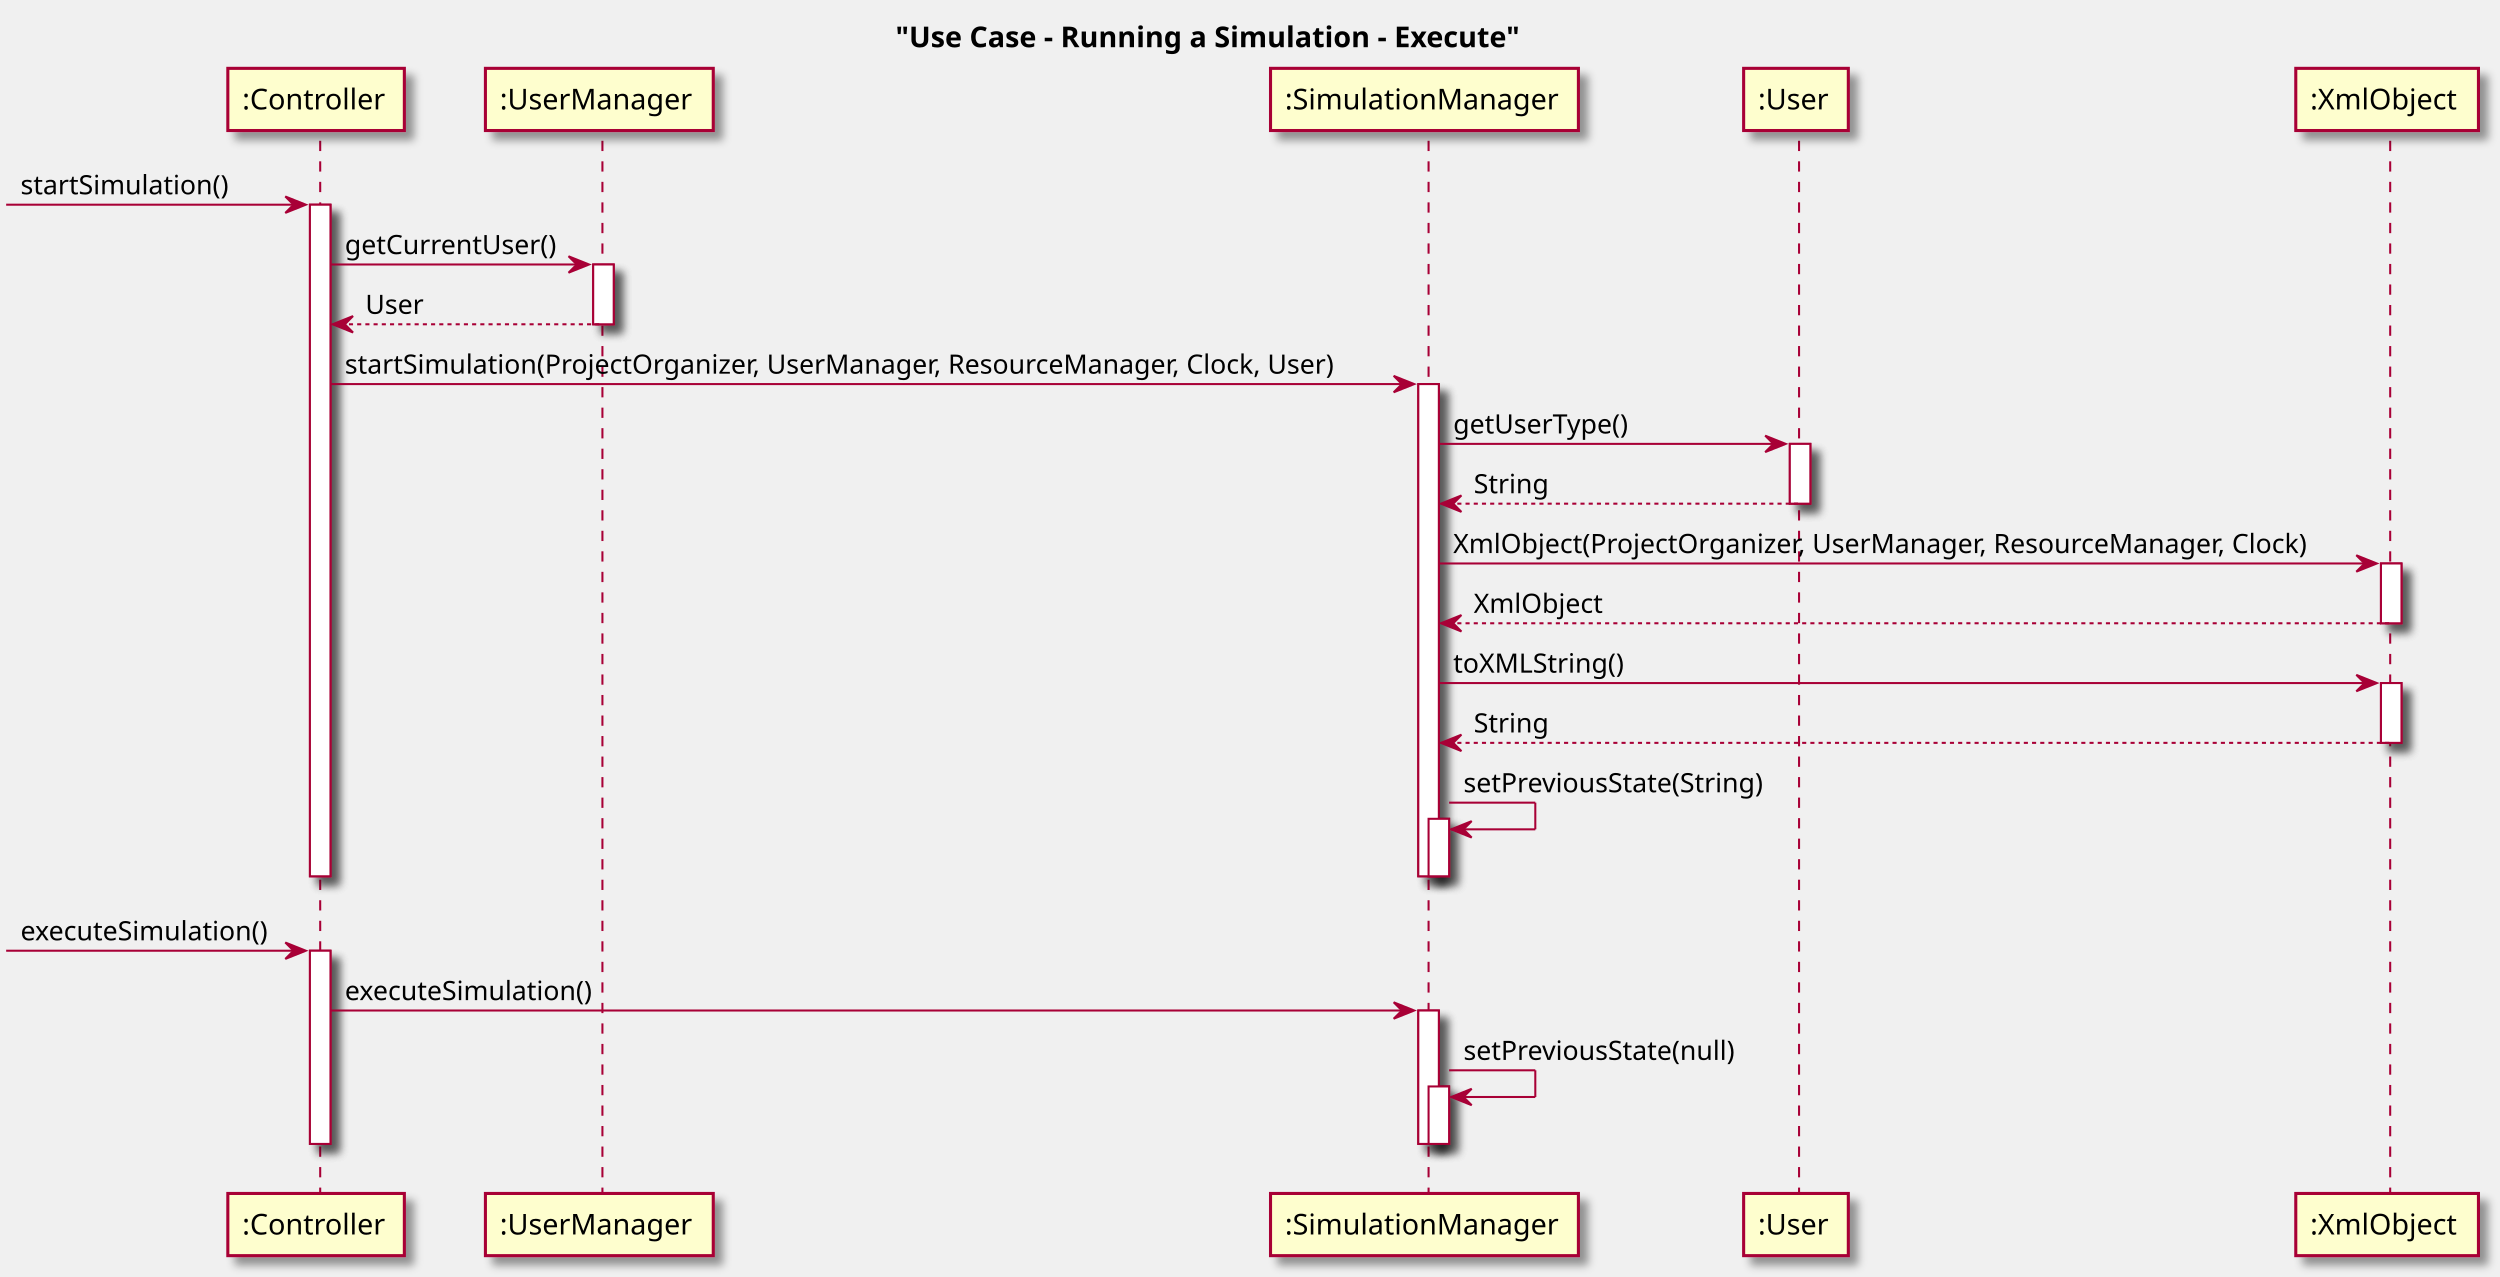
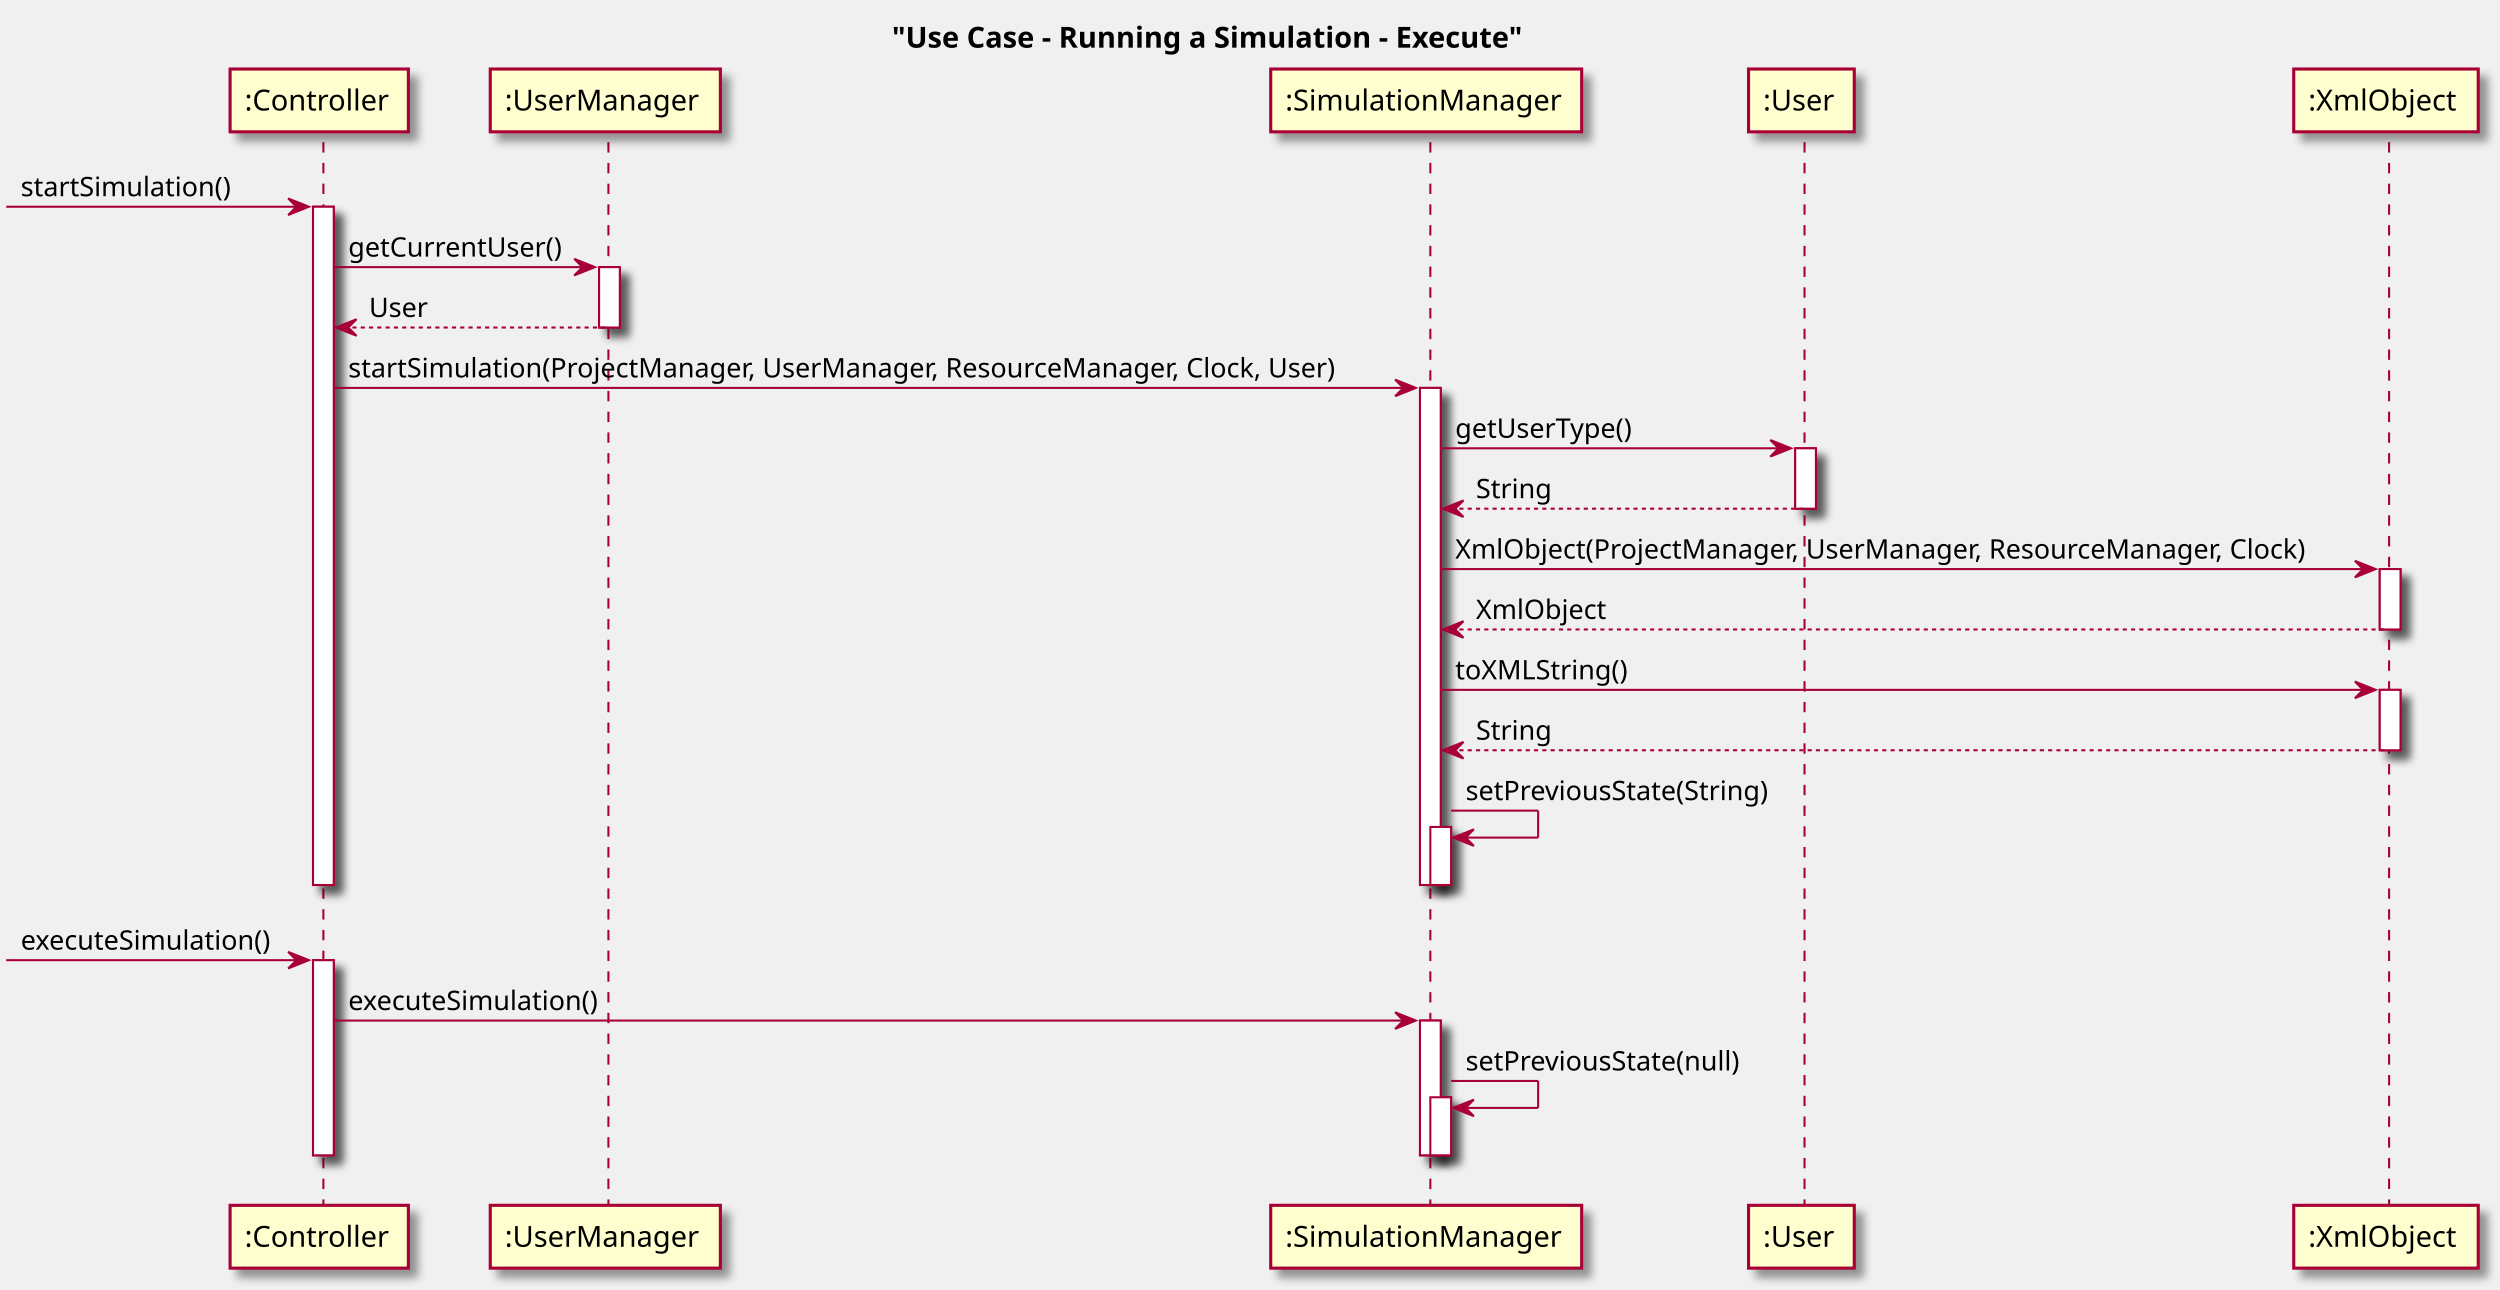
- <svg xmlns="http://www.w3.org/2000/svg" contentScriptType="application/ecmascript" contentStyleType="text/css" height="622px" preserveAspectRatio="none" style="width:1218px;height:622px;" version="1.1" viewBox="0 0 1218 622" width="1218px" zoomAndPan="magnify">
+ <svg xmlns="http://www.w3.org/2000/svg" contentScriptType="application/ecmascript" contentStyleType="text/css" height="622px" preserveAspectRatio="none" style="width:1206px;height:622px;" version="1.1" viewBox="0 0 1206 622" width="1206px" zoomAndPan="magnify">
  <defs>
-     <filter height="300%" id="fdivqshrqrizz" width="300%" x="-1" y="-1">
+     <filter height="300%" id="f1avbu1zrf5e8h" width="300%" x="-1" y="-1">
      <feGaussianBlur result="blurOut" stdDeviation="2.0" />
      <feColorMatrix in="blurOut" result="blurOut2" type="matrix" values="0 0 0 0 0 0 0 0 0 0 0 0 0 0 0 0 0 0 .4 0" />
      <feOffset dx="4.0" dy="4.0" in="blurOut2" result="blurOut3" />
      <feBlend in="SourceGraphic" in2="blurOut3" mode="normal" />
    </filter>
  </defs>
  <g>
-     <text fill="#000000" font-family="sans-serif" font-size="14" font-weight="bold" lengthAdjust="spacingAndGlyphs" textLength="347" x="436.25" y="22.995">"Use Case - Running a Simulation - Execute"</text>
-     <rect fill="#FFFFFF" filter="url(#fdivqshrqrizz)" height="327.195" style="stroke: #A80036; stroke-width: 1.0;" width="10" x="151" y="99.727" />
-     <rect fill="#FFFFFF" filter="url(#fdivqshrqrizz)" height="94.133" style="stroke: #A80036; stroke-width: 1.0;" width="10" x="151" y="463.188" />
-     <rect fill="#FFFFFF" filter="url(#fdivqshrqrizz)" height="29.133" style="stroke: #A80036; stroke-width: 1.0;" width="10" x="289" y="128.859" />
-     <rect fill="#FFFFFF" filter="url(#fdivqshrqrizz)" height="239.797" style="stroke: #A80036; stroke-width: 1.0;" width="10" x="691" y="187.125" />
-     <rect fill="#FFFFFF" filter="url(#fdivqshrqrizz)" height="28" style="stroke: #A80036; stroke-width: 1.0;" width="10" x="696" y="398.922" />
-     <rect fill="#FFFFFF" filter="url(#fdivqshrqrizz)" height="65" style="stroke: #A80036; stroke-width: 1.0;" width="10" x="691" y="492.32" />
-     <rect fill="#FFFFFF" filter="url(#fdivqshrqrizz)" height="28" style="stroke: #A80036; stroke-width: 1.0;" width="10" x="696" y="529.32" />
-     <rect fill="#FFFFFF" filter="url(#fdivqshrqrizz)" height="29.133" style="stroke: #A80036; stroke-width: 1.0;" width="10" x="872" y="216.258" />
-     <rect fill="#FFFFFF" filter="url(#fdivqshrqrizz)" height="29.133" style="stroke: #A80036; stroke-width: 1.0;" width="10" x="1160" y="274.523" />
-     <rect fill="#FFFFFF" filter="url(#fdivqshrqrizz)" height="29.133" style="stroke: #A80036; stroke-width: 1.0;" width="10" x="1160" y="332.789" />
+     <text fill="#000000" font-family="sans-serif" font-size="14" font-weight="bold" lengthAdjust="spacingAndGlyphs" textLength="347" x="430.25" y="22.995">"Use Case - Running a Simulation - Execute"</text>
+     <rect fill="#FFFFFF" filter="url(#f1avbu1zrf5e8h)" height="327.195" style="stroke: #A80036; stroke-width: 1.0;" width="10" x="151" y="99.727" />
+     <rect fill="#FFFFFF" filter="url(#f1avbu1zrf5e8h)" height="94.133" style="stroke: #A80036; stroke-width: 1.0;" width="10" x="151" y="463.188" />
+     <rect fill="#FFFFFF" filter="url(#f1avbu1zrf5e8h)" height="29.133" style="stroke: #A80036; stroke-width: 1.0;" width="10" x="289" y="128.859" />
+     <rect fill="#FFFFFF" filter="url(#f1avbu1zrf5e8h)" height="239.797" style="stroke: #A80036; stroke-width: 1.0;" width="10" x="685" y="187.125" />
+     <rect fill="#FFFFFF" filter="url(#f1avbu1zrf5e8h)" height="28" style="stroke: #A80036; stroke-width: 1.0;" width="10" x="690" y="398.922" />
+     <rect fill="#FFFFFF" filter="url(#f1avbu1zrf5e8h)" height="65" style="stroke: #A80036; stroke-width: 1.0;" width="10" x="685" y="492.32" />
+     <rect fill="#FFFFFF" filter="url(#f1avbu1zrf5e8h)" height="28" style="stroke: #A80036; stroke-width: 1.0;" width="10" x="690" y="529.32" />
+     <rect fill="#FFFFFF" filter="url(#f1avbu1zrf5e8h)" height="29.133" style="stroke: #A80036; stroke-width: 1.0;" width="10" x="866" y="216.258" />
+     <rect fill="#FFFFFF" filter="url(#f1avbu1zrf5e8h)" height="29.133" style="stroke: #A80036; stroke-width: 1.0;" width="10" x="1148" y="274.523" />
+     <rect fill="#FFFFFF" filter="url(#f1avbu1zrf5e8h)" height="29.133" style="stroke: #A80036; stroke-width: 1.0;" width="10" x="1148" y="332.789" />
    <line style="stroke: #A80036; stroke-width: 1.0; stroke-dasharray: 5.0,5.0;" x1="156" x2="156" y1="68.594" y2="582.453" />
    <line style="stroke: #A80036; stroke-width: 1.0; stroke-dasharray: 5.0,5.0;" x1="293.5" x2="293.5" y1="68.594" y2="582.453" />
-     <line style="stroke: #A80036; stroke-width: 1.0; stroke-dasharray: 5.0,5.0;" x1="696" x2="696" y1="68.594" y2="582.453" />
-     <line style="stroke: #A80036; stroke-width: 1.0; stroke-dasharray: 5.0,5.0;" x1="876.5" x2="876.5" y1="68.594" y2="582.453" />
-     <line style="stroke: #A80036; stroke-width: 1.0; stroke-dasharray: 5.0,5.0;" x1="1164.5" x2="1164.5" y1="68.594" y2="582.453" />
-     <rect fill="#FEFECE" filter="url(#fdivqshrqrizz)" height="30.297" style="stroke: #A80036; stroke-width: 1.5;" width="86" x="111" y="33.297" />
+     <line style="stroke: #A80036; stroke-width: 1.0; stroke-dasharray: 5.0,5.0;" x1="690" x2="690" y1="68.594" y2="582.453" />
+     <line style="stroke: #A80036; stroke-width: 1.0; stroke-dasharray: 5.0,5.0;" x1="870.5" x2="870.5" y1="68.594" y2="582.453" />
+     <line style="stroke: #A80036; stroke-width: 1.0; stroke-dasharray: 5.0,5.0;" x1="1152.5" x2="1152.5" y1="68.594" y2="582.453" />
+     <rect fill="#FEFECE" filter="url(#f1avbu1zrf5e8h)" height="30.297" style="stroke: #A80036; stroke-width: 1.5;" width="86" x="111" y="33.297" />
    <text fill="#000000" font-family="sans-serif" font-size="14" lengthAdjust="spacingAndGlyphs" textLength="72" x="118" y="53.292">:Controller</text>
-     <rect fill="#FEFECE" filter="url(#fdivqshrqrizz)" height="30.297" style="stroke: #A80036; stroke-width: 1.5;" width="86" x="111" y="581.453" />
+     <rect fill="#FEFECE" filter="url(#f1avbu1zrf5e8h)" height="30.297" style="stroke: #A80036; stroke-width: 1.5;" width="86" x="111" y="581.453" />
    <text fill="#000000" font-family="sans-serif" font-size="14" lengthAdjust="spacingAndGlyphs" textLength="72" x="118" y="601.448">:Controller</text>
-     <rect fill="#FEFECE" filter="url(#fdivqshrqrizz)" height="30.297" style="stroke: #A80036; stroke-width: 1.5;" width="111" x="236.5" y="33.297" />
+     <rect fill="#FEFECE" filter="url(#f1avbu1zrf5e8h)" height="30.297" style="stroke: #A80036; stroke-width: 1.5;" width="111" x="236.5" y="33.297" />
    <text fill="#000000" font-family="sans-serif" font-size="14" lengthAdjust="spacingAndGlyphs" textLength="97" x="243.5" y="53.292">:UserManager</text>
-     <rect fill="#FEFECE" filter="url(#fdivqshrqrizz)" height="30.297" style="stroke: #A80036; stroke-width: 1.5;" width="111" x="236.5" y="581.453" />
+     <rect fill="#FEFECE" filter="url(#f1avbu1zrf5e8h)" height="30.297" style="stroke: #A80036; stroke-width: 1.5;" width="111" x="236.5" y="581.453" />
    <text fill="#000000" font-family="sans-serif" font-size="14" lengthAdjust="spacingAndGlyphs" textLength="97" x="243.5" y="601.448">:UserManager</text>
-     <rect fill="#FEFECE" filter="url(#fdivqshrqrizz)" height="30.297" style="stroke: #A80036; stroke-width: 1.5;" width="150" x="619" y="33.297" />
-     <text fill="#000000" font-family="sans-serif" font-size="14" lengthAdjust="spacingAndGlyphs" textLength="136" x="626" y="53.292">:SimulationManager</text>
-     <rect fill="#FEFECE" filter="url(#fdivqshrqrizz)" height="30.297" style="stroke: #A80036; stroke-width: 1.5;" width="150" x="619" y="581.453" />
-     <text fill="#000000" font-family="sans-serif" font-size="14" lengthAdjust="spacingAndGlyphs" textLength="136" x="626" y="601.448">:SimulationManager</text>
-     <rect fill="#FEFECE" filter="url(#fdivqshrqrizz)" height="30.297" style="stroke: #A80036; stroke-width: 1.5;" width="51" x="849.5" y="33.297" />
-     <text fill="#000000" font-family="sans-serif" font-size="14" lengthAdjust="spacingAndGlyphs" textLength="37" x="856.5" y="53.292">:User</text>
-     <rect fill="#FEFECE" filter="url(#fdivqshrqrizz)" height="30.297" style="stroke: #A80036; stroke-width: 1.5;" width="51" x="849.5" y="581.453" />
-     <text fill="#000000" font-family="sans-serif" font-size="14" lengthAdjust="spacingAndGlyphs" textLength="37" x="856.5" y="601.448">:User</text>
-     <rect fill="#FEFECE" filter="url(#fdivqshrqrizz)" height="30.297" style="stroke: #A80036; stroke-width: 1.5;" width="89" x="1118.5" y="33.297" />
-     <text fill="#000000" font-family="sans-serif" font-size="14" lengthAdjust="spacingAndGlyphs" textLength="75" x="1125.5" y="53.292">:XmlObject</text>
-     <rect fill="#FEFECE" filter="url(#fdivqshrqrizz)" height="30.297" style="stroke: #A80036; stroke-width: 1.5;" width="89" x="1118.5" y="581.453" />
-     <text fill="#000000" font-family="sans-serif" font-size="14" lengthAdjust="spacingAndGlyphs" textLength="75" x="1125.5" y="601.448">:XmlObject</text>
-     <rect fill="#FFFFFF" filter="url(#fdivqshrqrizz)" height="327.195" style="stroke: #A80036; stroke-width: 1.0;" width="10" x="151" y="99.727" />
-     <rect fill="#FFFFFF" filter="url(#fdivqshrqrizz)" height="94.133" style="stroke: #A80036; stroke-width: 1.0;" width="10" x="151" y="463.188" />
-     <rect fill="#FFFFFF" filter="url(#fdivqshrqrizz)" height="29.133" style="stroke: #A80036; stroke-width: 1.0;" width="10" x="289" y="128.859" />
-     <rect fill="#FFFFFF" filter="url(#fdivqshrqrizz)" height="239.797" style="stroke: #A80036; stroke-width: 1.0;" width="10" x="691" y="187.125" />
-     <rect fill="#FFFFFF" filter="url(#fdivqshrqrizz)" height="28" style="stroke: #A80036; stroke-width: 1.0;" width="10" x="696" y="398.922" />
-     <rect fill="#FFFFFF" filter="url(#fdivqshrqrizz)" height="65" style="stroke: #A80036; stroke-width: 1.0;" width="10" x="691" y="492.32" />
-     <rect fill="#FFFFFF" filter="url(#fdivqshrqrizz)" height="28" style="stroke: #A80036; stroke-width: 1.0;" width="10" x="696" y="529.32" />
-     <rect fill="#FFFFFF" filter="url(#fdivqshrqrizz)" height="29.133" style="stroke: #A80036; stroke-width: 1.0;" width="10" x="872" y="216.258" />
-     <rect fill="#FFFFFF" filter="url(#fdivqshrqrizz)" height="29.133" style="stroke: #A80036; stroke-width: 1.0;" width="10" x="1160" y="274.523" />
-     <rect fill="#FFFFFF" filter="url(#fdivqshrqrizz)" height="29.133" style="stroke: #A80036; stroke-width: 1.0;" width="10" x="1160" y="332.789" />
+     <rect fill="#FEFECE" filter="url(#f1avbu1zrf5e8h)" height="30.297" style="stroke: #A80036; stroke-width: 1.5;" width="150" x="613" y="33.297" />
+     <text fill="#000000" font-family="sans-serif" font-size="14" lengthAdjust="spacingAndGlyphs" textLength="136" x="620" y="53.292">:SimulationManager</text>
+     <rect fill="#FEFECE" filter="url(#f1avbu1zrf5e8h)" height="30.297" style="stroke: #A80036; stroke-width: 1.5;" width="150" x="613" y="581.453" />
+     <text fill="#000000" font-family="sans-serif" font-size="14" lengthAdjust="spacingAndGlyphs" textLength="136" x="620" y="601.448">:SimulationManager</text>
+     <rect fill="#FEFECE" filter="url(#f1avbu1zrf5e8h)" height="30.297" style="stroke: #A80036; stroke-width: 1.5;" width="51" x="843.5" y="33.297" />
+     <text fill="#000000" font-family="sans-serif" font-size="14" lengthAdjust="spacingAndGlyphs" textLength="37" x="850.5" y="53.292">:User</text>
+     <rect fill="#FEFECE" filter="url(#f1avbu1zrf5e8h)" height="30.297" style="stroke: #A80036; stroke-width: 1.5;" width="51" x="843.5" y="581.453" />
+     <text fill="#000000" font-family="sans-serif" font-size="14" lengthAdjust="spacingAndGlyphs" textLength="37" x="850.5" y="601.448">:User</text>
+     <rect fill="#FEFECE" filter="url(#f1avbu1zrf5e8h)" height="30.297" style="stroke: #A80036; stroke-width: 1.5;" width="89" x="1106.5" y="33.297" />
+     <text fill="#000000" font-family="sans-serif" font-size="14" lengthAdjust="spacingAndGlyphs" textLength="75" x="1113.5" y="53.292">:XmlObject</text>
+     <rect fill="#FEFECE" filter="url(#f1avbu1zrf5e8h)" height="30.297" style="stroke: #A80036; stroke-width: 1.5;" width="89" x="1106.5" y="581.453" />
+     <text fill="#000000" font-family="sans-serif" font-size="14" lengthAdjust="spacingAndGlyphs" textLength="75" x="1113.5" y="601.448">:XmlObject</text>
+     <rect fill="#FFFFFF" filter="url(#f1avbu1zrf5e8h)" height="327.195" style="stroke: #A80036; stroke-width: 1.0;" width="10" x="151" y="99.727" />
+     <rect fill="#FFFFFF" filter="url(#f1avbu1zrf5e8h)" height="94.133" style="stroke: #A80036; stroke-width: 1.0;" width="10" x="151" y="463.188" />
+     <rect fill="#FFFFFF" filter="url(#f1avbu1zrf5e8h)" height="29.133" style="stroke: #A80036; stroke-width: 1.0;" width="10" x="289" y="128.859" />
+     <rect fill="#FFFFFF" filter="url(#f1avbu1zrf5e8h)" height="239.797" style="stroke: #A80036; stroke-width: 1.0;" width="10" x="685" y="187.125" />
+     <rect fill="#FFFFFF" filter="url(#f1avbu1zrf5e8h)" height="28" style="stroke: #A80036; stroke-width: 1.0;" width="10" x="690" y="398.922" />
+     <rect fill="#FFFFFF" filter="url(#f1avbu1zrf5e8h)" height="65" style="stroke: #A80036; stroke-width: 1.0;" width="10" x="685" y="492.32" />
+     <rect fill="#FFFFFF" filter="url(#f1avbu1zrf5e8h)" height="28" style="stroke: #A80036; stroke-width: 1.0;" width="10" x="690" y="529.32" />
+     <rect fill="#FFFFFF" filter="url(#f1avbu1zrf5e8h)" height="29.133" style="stroke: #A80036; stroke-width: 1.0;" width="10" x="866" y="216.258" />
+     <rect fill="#FFFFFF" filter="url(#f1avbu1zrf5e8h)" height="29.133" style="stroke: #A80036; stroke-width: 1.0;" width="10" x="1148" y="274.523" />
+     <rect fill="#FFFFFF" filter="url(#f1avbu1zrf5e8h)" height="29.133" style="stroke: #A80036; stroke-width: 1.0;" width="10" x="1148" y="332.789" />
    <polygon fill="#A80036" points="139,95.727,149,99.727,139,103.727,143,99.727" style="stroke: #A80036; stroke-width: 1.0;" />
    <line style="stroke: #A80036; stroke-width: 1.0;" x1="3" x2="145" y1="99.727" y2="99.727" />
    <text fill="#000000" font-family="sans-serif" font-size="13" lengthAdjust="spacingAndGlyphs" textLength="108" x="10" y="94.661">startSimulation()</text>
    <polygon fill="#A80036" points="277,124.859,287,128.859,277,132.859,281,128.859" style="stroke: #A80036; stroke-width: 1.0;" />
    <line style="stroke: #A80036; stroke-width: 1.0;" x1="161" x2="283" y1="128.859" y2="128.859" />
    <text fill="#000000" font-family="sans-serif" font-size="13" lengthAdjust="spacingAndGlyphs" textLength="109" x="168" y="123.793">getCurrentUser()</text>
    <polygon fill="#A80036" points="172,153.992,162,157.992,172,161.992,168,157.992" style="stroke: #A80036; stroke-width: 1.0;" />
    <line style="stroke: #A80036; stroke-width: 1.0; stroke-dasharray: 2.0,2.0;" x1="166" x2="293" y1="157.992" y2="157.992" />
    <text fill="#000000" font-family="sans-serif" font-size="13" lengthAdjust="spacingAndGlyphs" textLength="30" x="178" y="152.926">User</text>
-     <polygon fill="#A80036" points="679,183.125,689,187.125,679,191.125,683,187.125" style="stroke: #A80036; stroke-width: 1.0;" />
-     <line style="stroke: #A80036; stroke-width: 1.0;" x1="161" x2="685" y1="187.125" y2="187.125" />
-     <text fill="#000000" font-family="sans-serif" font-size="13" lengthAdjust="spacingAndGlyphs" textLength="511" x="168" y="182.059">startSimulation(ProjectOrganizer, UserManager, ResourceManager, Clock, User)</text>
-     <polygon fill="#A80036" points="860,212.258,870,216.258,860,220.258,864,216.258" style="stroke: #A80036; stroke-width: 1.0;" />
-     <line style="stroke: #A80036; stroke-width: 1.0;" x1="701" x2="866" y1="216.258" y2="216.258" />
-     <text fill="#000000" font-family="sans-serif" font-size="13" lengthAdjust="spacingAndGlyphs" textLength="91" x="708" y="211.192">getUserType()</text>
-     <polygon fill="#A80036" points="712,241.391,702,245.391,712,249.391,708,245.391" style="stroke: #A80036; stroke-width: 1.0;" />
-     <line style="stroke: #A80036; stroke-width: 1.0; stroke-dasharray: 2.0,2.0;" x1="706" x2="876" y1="245.391" y2="245.391" />
-     <text fill="#000000" font-family="sans-serif" font-size="13" lengthAdjust="spacingAndGlyphs" textLength="38" x="718" y="240.325">String</text>
-     <polygon fill="#A80036" points="1148,270.523,1158,274.523,1148,278.523,1152,274.523" style="stroke: #A80036; stroke-width: 1.0;" />
-     <line style="stroke: #A80036; stroke-width: 1.0;" x1="701" x2="1154" y1="274.523" y2="274.523" />
-     <text fill="#000000" font-family="sans-serif" font-size="13" lengthAdjust="spacingAndGlyphs" textLength="440" x="708" y="269.457">XmlObject(ProjectOrganizer, UserManager, ResourceManager, Clock)</text>
-     <polygon fill="#A80036" points="712,299.656,702,303.656,712,307.656,708,303.656" style="stroke: #A80036; stroke-width: 1.0;" />
-     <line style="stroke: #A80036; stroke-width: 1.0; stroke-dasharray: 2.0,2.0;" x1="706" x2="1164" y1="303.656" y2="303.656" />
-     <text fill="#000000" font-family="sans-serif" font-size="13" lengthAdjust="spacingAndGlyphs" textLength="65" x="718" y="298.59">XmlObject</text>
-     <polygon fill="#A80036" points="1148,328.789,1158,332.789,1148,336.789,1152,332.789" style="stroke: #A80036; stroke-width: 1.0;" />
-     <line style="stroke: #A80036; stroke-width: 1.0;" x1="701" x2="1154" y1="332.789" y2="332.789" />
-     <text fill="#000000" font-family="sans-serif" font-size="13" lengthAdjust="spacingAndGlyphs" textLength="87" x="708" y="327.723">toXMLString()</text>
-     <polygon fill="#A80036" points="712,357.922,702,361.922,712,365.922,708,361.922" style="stroke: #A80036; stroke-width: 1.0;" />
-     <line style="stroke: #A80036; stroke-width: 1.0; stroke-dasharray: 2.0,2.0;" x1="706" x2="1164" y1="361.922" y2="361.922" />
-     <text fill="#000000" font-family="sans-serif" font-size="13" lengthAdjust="spacingAndGlyphs" textLength="38" x="718" y="356.856">String</text>
-     <line style="stroke: #A80036; stroke-width: 1.0;" x1="706" x2="748" y1="391.055" y2="391.055" />
-     <line style="stroke: #A80036; stroke-width: 1.0;" x1="748" x2="748" y1="391.055" y2="404.055" />
-     <line style="stroke: #A80036; stroke-width: 1.0;" x1="707" x2="748" y1="404.055" y2="404.055" />
-     <polygon fill="#A80036" points="717,400.055,707,404.055,717,408.055,713,404.055" style="stroke: #A80036; stroke-width: 1.0;" />
-     <text fill="#000000" font-family="sans-serif" font-size="13" lengthAdjust="spacingAndGlyphs" textLength="157" x="713" y="385.989">setPreviousState(String)</text>
+     <polygon fill="#A80036" points="673,183.125,683,187.125,673,191.125,677,187.125" style="stroke: #A80036; stroke-width: 1.0;" />
+     <line style="stroke: #A80036; stroke-width: 1.0;" x1="161" x2="679" y1="187.125" y2="187.125" />
+     <text fill="#000000" font-family="sans-serif" font-size="13" lengthAdjust="spacingAndGlyphs" textLength="505" x="168" y="182.059">startSimulation(ProjectManager, UserManager, ResourceManager, Clock, User)</text>
+     <polygon fill="#A80036" points="854,212.258,864,216.258,854,220.258,858,216.258" style="stroke: #A80036; stroke-width: 1.0;" />
+     <line style="stroke: #A80036; stroke-width: 1.0;" x1="695" x2="860" y1="216.258" y2="216.258" />
+     <text fill="#000000" font-family="sans-serif" font-size="13" lengthAdjust="spacingAndGlyphs" textLength="91" x="702" y="211.192">getUserType()</text>
+     <polygon fill="#A80036" points="706,241.391,696,245.391,706,249.391,702,245.391" style="stroke: #A80036; stroke-width: 1.0;" />
+     <line style="stroke: #A80036; stroke-width: 1.0; stroke-dasharray: 2.0,2.0;" x1="700" x2="870" y1="245.391" y2="245.391" />
+     <text fill="#000000" font-family="sans-serif" font-size="13" lengthAdjust="spacingAndGlyphs" textLength="38" x="712" y="240.325">String</text>
+     <polygon fill="#A80036" points="1136,270.523,1146,274.523,1136,278.523,1140,274.523" style="stroke: #A80036; stroke-width: 1.0;" />
+     <line style="stroke: #A80036; stroke-width: 1.0;" x1="695" x2="1142" y1="274.523" y2="274.523" />
+     <text fill="#000000" font-family="sans-serif" font-size="13" lengthAdjust="spacingAndGlyphs" textLength="434" x="702" y="269.457">XmlObject(ProjectManager, UserManager, ResourceManager, Clock)</text>
+     <polygon fill="#A80036" points="706,299.656,696,303.656,706,307.656,702,303.656" style="stroke: #A80036; stroke-width: 1.0;" />
+     <line style="stroke: #A80036; stroke-width: 1.0; stroke-dasharray: 2.0,2.0;" x1="700" x2="1152" y1="303.656" y2="303.656" />
+     <text fill="#000000" font-family="sans-serif" font-size="13" lengthAdjust="spacingAndGlyphs" textLength="65" x="712" y="298.59">XmlObject</text>
+     <polygon fill="#A80036" points="1136,328.789,1146,332.789,1136,336.789,1140,332.789" style="stroke: #A80036; stroke-width: 1.0;" />
+     <line style="stroke: #A80036; stroke-width: 1.0;" x1="695" x2="1142" y1="332.789" y2="332.789" />
+     <text fill="#000000" font-family="sans-serif" font-size="13" lengthAdjust="spacingAndGlyphs" textLength="87" x="702" y="327.723">toXMLString()</text>
+     <polygon fill="#A80036" points="706,357.922,696,361.922,706,365.922,702,361.922" style="stroke: #A80036; stroke-width: 1.0;" />
+     <line style="stroke: #A80036; stroke-width: 1.0; stroke-dasharray: 2.0,2.0;" x1="700" x2="1152" y1="361.922" y2="361.922" />
+     <text fill="#000000" font-family="sans-serif" font-size="13" lengthAdjust="spacingAndGlyphs" textLength="38" x="712" y="356.856">String</text>
+     <line style="stroke: #A80036; stroke-width: 1.0;" x1="700" x2="742" y1="391.055" y2="391.055" />
+     <line style="stroke: #A80036; stroke-width: 1.0;" x1="742" x2="742" y1="391.055" y2="404.055" />
+     <line style="stroke: #A80036; stroke-width: 1.0;" x1="701" x2="742" y1="404.055" y2="404.055" />
+     <polygon fill="#A80036" points="711,400.055,701,404.055,711,408.055,707,404.055" style="stroke: #A80036; stroke-width: 1.0;" />
+     <text fill="#000000" font-family="sans-serif" font-size="13" lengthAdjust="spacingAndGlyphs" textLength="157" x="707" y="385.989">setPreviousState(String)</text>
    <polygon fill="#A80036" points="139,459.188,149,463.188,139,467.188,143,463.188" style="stroke: #A80036; stroke-width: 1.0;" />
    <line style="stroke: #A80036; stroke-width: 1.0;" x1="3" x2="145" y1="463.188" y2="463.188" />
    <text fill="#000000" font-family="sans-serif" font-size="13" lengthAdjust="spacingAndGlyphs" textLength="129" x="10" y="458.122">executeSimulation()</text>
-     <polygon fill="#A80036" points="679,488.32,689,492.32,679,496.32,683,492.32" style="stroke: #A80036; stroke-width: 1.0;" />
-     <line style="stroke: #A80036; stroke-width: 1.0;" x1="161" x2="685" y1="492.32" y2="492.32" />
+     <polygon fill="#A80036" points="673,488.32,683,492.32,673,496.32,677,492.32" style="stroke: #A80036; stroke-width: 1.0;" />
+     <line style="stroke: #A80036; stroke-width: 1.0;" x1="161" x2="679" y1="492.32" y2="492.32" />
    <text fill="#000000" font-family="sans-serif" font-size="13" lengthAdjust="spacingAndGlyphs" textLength="129" x="168" y="487.254">executeSimulation()</text>
-     <line style="stroke: #A80036; stroke-width: 1.0;" x1="706" x2="748" y1="521.453" y2="521.453" />
-     <line style="stroke: #A80036; stroke-width: 1.0;" x1="748" x2="748" y1="521.453" y2="534.453" />
-     <line style="stroke: #A80036; stroke-width: 1.0;" x1="707" x2="748" y1="534.453" y2="534.453" />
-     <polygon fill="#A80036" points="717,530.453,707,534.453,717,538.453,713,534.453" style="stroke: #A80036; stroke-width: 1.0;" />
-     <text fill="#000000" font-family="sans-serif" font-size="13" lengthAdjust="spacingAndGlyphs" textLength="141" x="713" y="516.387">setPreviousState(null)</text>
+     <line style="stroke: #A80036; stroke-width: 1.0;" x1="700" x2="742" y1="521.453" y2="521.453" />
+     <line style="stroke: #A80036; stroke-width: 1.0;" x1="742" x2="742" y1="521.453" y2="534.453" />
+     <line style="stroke: #A80036; stroke-width: 1.0;" x1="701" x2="742" y1="534.453" y2="534.453" />
+     <polygon fill="#A80036" points="711,530.453,701,534.453,711,538.453,707,534.453" style="stroke: #A80036; stroke-width: 1.0;" />
+     <text fill="#000000" font-family="sans-serif" font-size="13" lengthAdjust="spacingAndGlyphs" textLength="141" x="707" y="516.387">setPreviousState(null)</text>
  </g>
</svg>
